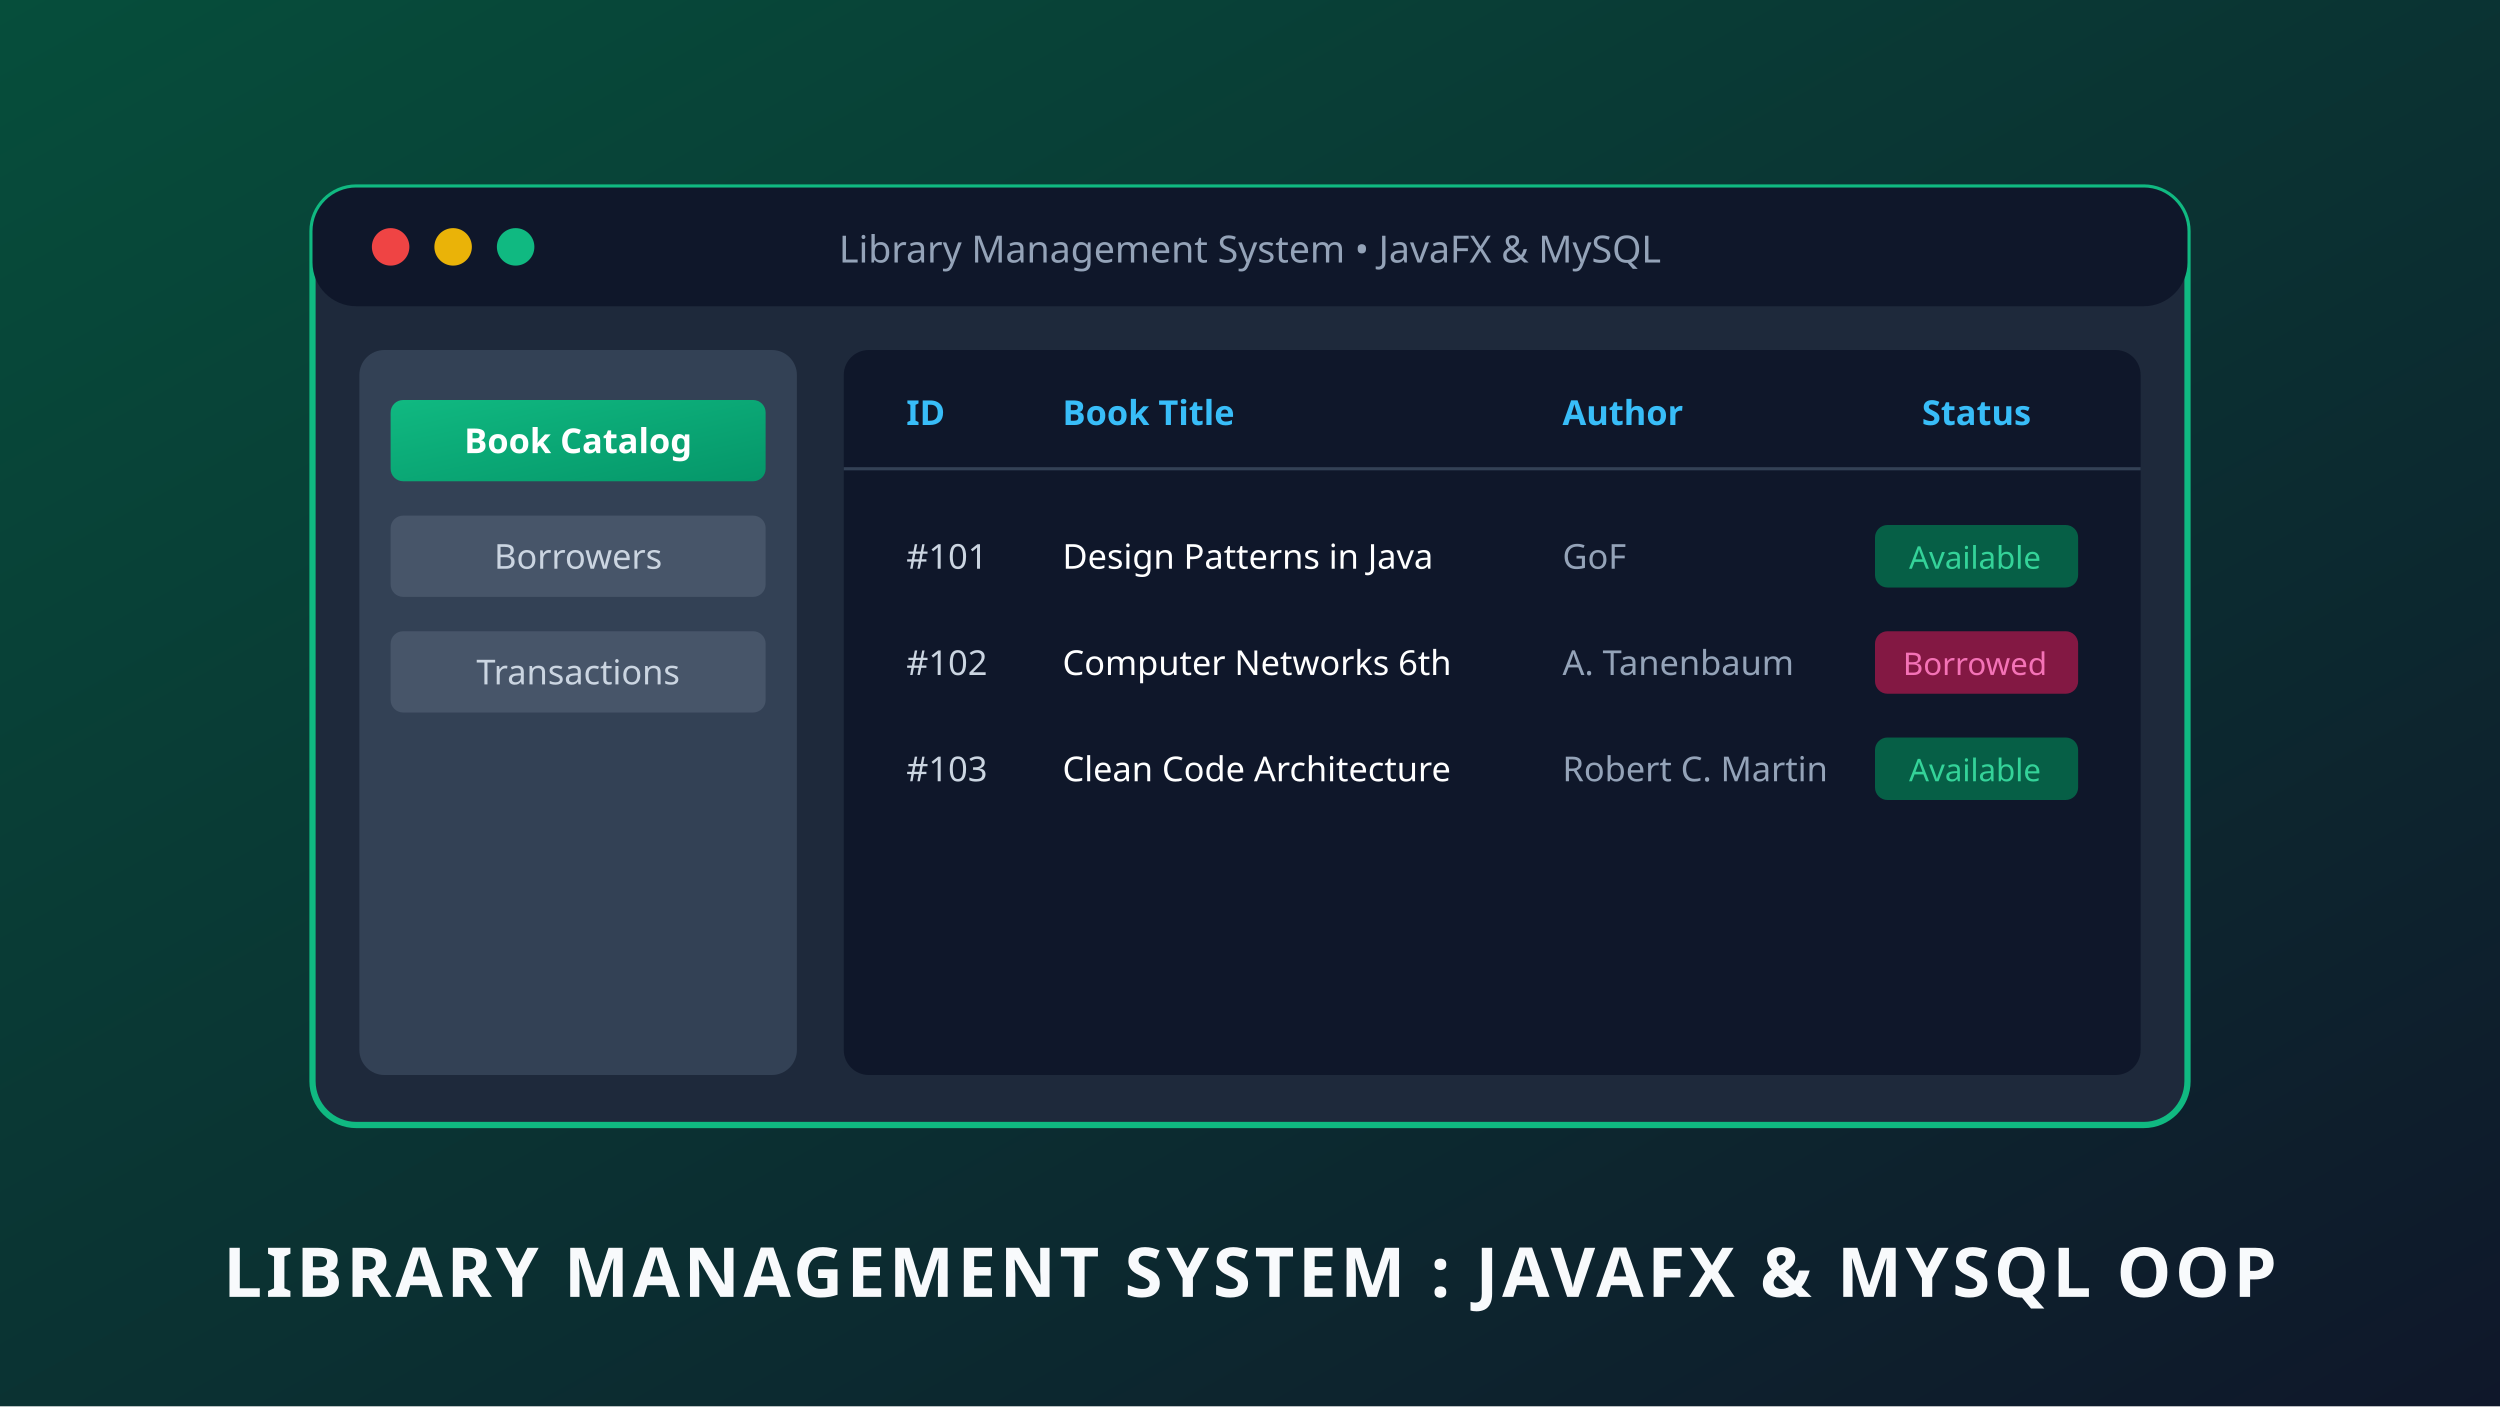
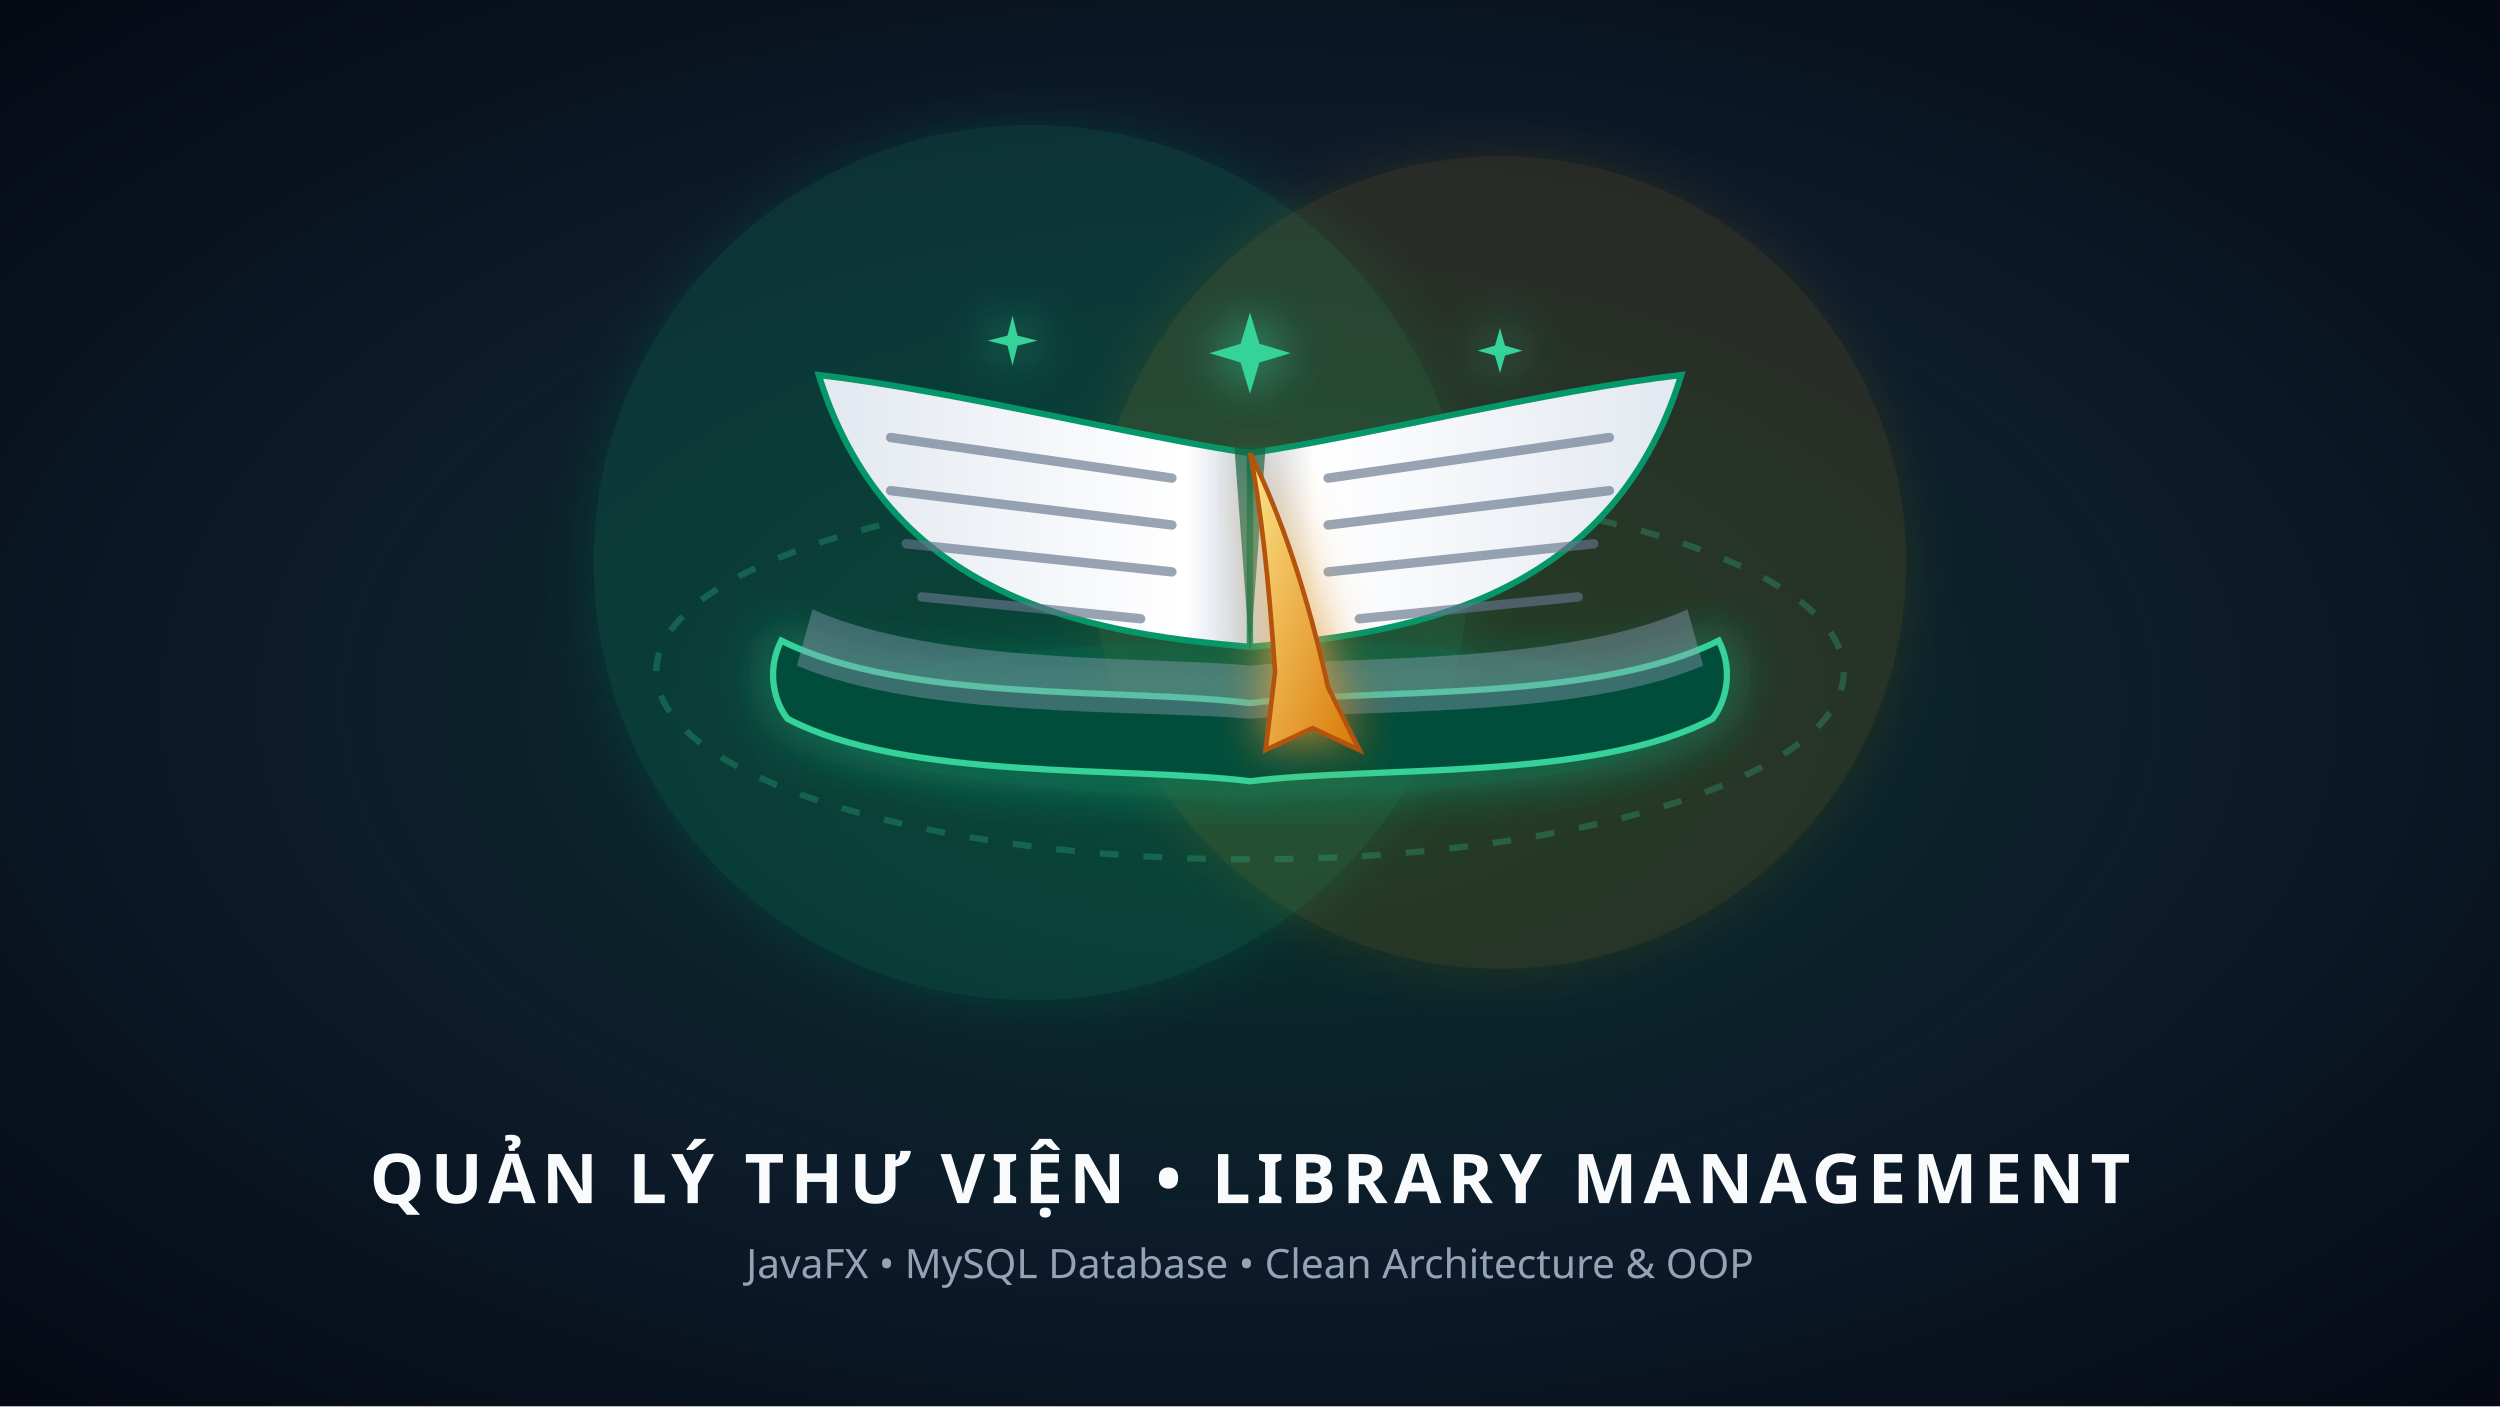
<svg xmlns="http://www.w3.org/2000/svg" viewBox="0 0 800 450" width="800" height="450">
  <defs>
-     <linearGradient id="bg-lib" x1="0%" y1="0%" x2="100%" y2="100%">
-       <stop offset="0%" stop-color="#064e3b" />
-       <stop offset="100%" stop-color="#0f172a" />
-     </linearGradient>
-     <linearGradient id="emerald-grad" x1="0%" y1="0%" x2="100%" y2="100%">
-       <stop offset="0%" stop-color="#10b981" />
+     <radialGradient id="bg-lib" cx="50%" cy="50%" r="70%">
+       <stop offset="0%" stop-color="#063529" />
+       <stop offset="55%" stop-color="#0d1b2a" />
+       <stop offset="100%" stop-color="#050a14" />
+     </radialGradient>
+     <linearGradient id="emerald-glow" x1="0%" y1="0%" x2="100%" y2="100%">
+       <stop offset="0%" stop-color="#34d399" />
      <stop offset="100%" stop-color="#059669" />
    </linearGradient>
+     <linearGradient id="gold-glow" x1="0%" y1="0%" x2="100%" y2="100%">
+       <stop offset="0%" stop-color="#fde68a" />
+       <stop offset="100%" stop-color="#d97706" />
+     </linearGradient>
+     <linearGradient id="page-left" x1="0%" y1="0%" x2="100%" y2="0%">
+       <stop offset="0%" stop-color="#e2e8f0" />
+       <stop offset="85%" stop-color="#ffffff" />
+       <stop offset="100%" stop-color="#cbd5e1" />
+     </linearGradient>
+     <linearGradient id="page-right" x1="0%" y1="0%" x2="100%" y2="0%">
+       <stop offset="0%" stop-color="#cbd5e1" />
+       <stop offset="15%" stop-color="#ffffff" />
+       <stop offset="100%" stop-color="#e2e8f0" />
+     </linearGradient>
+     <filter id="glow-lib" x="-30%" y="-30%" width="160%" height="160%">
+       <feGaussianBlur stdDeviation="8" result="blur" />
+       <feComposite in="SourceGraphic" in2="blur" operator="over" />
+     </filter>
  </defs>
  <rect width="800" height="450" fill="url(#bg-lib)" />
-   <g transform="translate(100, 60)">
-     <rect width="600" height="300" rx="14" fill="#1e293b" stroke="#10b981" stroke-width="2" />
-     <rect width="600" height="38" rx="14" fill="#0f172a" />
-     <circle cx="25" cy="19" r="6" fill="#ef4444" />
-     <circle cx="45" cy="19" r="6" fill="#eab308" />
-     <circle cx="65" cy="19" r="6" fill="#10b981" />
-     <text x="300" y="24" fill="#94a3b8" font-family="sans-serif" font-size="12" text-anchor="middle">Library Management System • JavaFX &amp; MySQL</text>
-     <rect x="15" y="52" width="140" height="232" rx="8" fill="#334155" />
-     <rect x="25" y="68" width="120" height="26" rx="4" fill="url(#emerald-grad)" />
-     <text x="85" y="85" fill="#fff" font-family="sans-serif" font-size="11" font-weight="bold" text-anchor="middle">Book Catalog</text>
-     <rect x="25" y="105" width="120" height="26" rx="4" fill="#475569" />
-     <text x="85" y="122" fill="#cbd5e1" font-family="sans-serif" font-size="11" text-anchor="middle">Borrowers</text>
-     <rect x="25" y="142" width="120" height="26" rx="4" fill="#475569" />
-     <text x="85" y="159" fill="#cbd5e1" font-family="sans-serif" font-size="11" text-anchor="middle">Transactions</text>
-     <rect x="170" y="52" width="415" height="232" rx="8" fill="#0f172a" />
-     <line x1="170" y1="90" x2="585" y2="90" stroke="#334155" stroke-width="1" />
-     <text x="190" y="76" fill="#38bdf8" font-family="sans-serif" font-size="11" font-weight="bold">ID</text>
-     <text x="240" y="76" fill="#38bdf8" font-family="sans-serif" font-size="11" font-weight="bold">Book Title</text>
-     <text x="400" y="76" fill="#38bdf8" font-family="sans-serif" font-size="11" font-weight="bold">Author</text>
-     <text x="515" y="76" fill="#38bdf8" font-family="sans-serif" font-size="11" font-weight="bold">Status</text>
-     <text x="190" y="122" fill="#cbd5e1" font-family="sans-serif" font-size="11">#101</text>
-     <text x="240" y="122" fill="#fff" font-family="sans-serif" font-size="11">Design Patterns in Java</text>
-     <text x="400" y="122" fill="#94a3b8" font-family="sans-serif" font-size="11">GoF</text>
-     <rect x="500" y="108" width="65" height="20" rx="4" fill="#065f46" />
-     <text x="532" y="122" fill="#34d399" font-family="sans-serif" font-size="10" text-anchor="middle">Available</text>
-     <text x="190" y="156" fill="#cbd5e1" font-family="sans-serif" font-size="11">#102</text>
-     <text x="240" y="156" fill="#fff" font-family="sans-serif" font-size="11">Computer Networks 6th</text>
-     <text x="400" y="156" fill="#94a3b8" font-family="sans-serif" font-size="11">A. Tanenbaum</text>
-     <rect x="500" y="142" width="65" height="20" rx="4" fill="#831843" />
-     <text x="532" y="156" fill="#f472b6" font-family="sans-serif" font-size="10" text-anchor="middle">Borrowed</text>
-     <text x="190" y="190" fill="#cbd5e1" font-family="sans-serif" font-size="11">#103</text>
-     <text x="240" y="190" fill="#fff" font-family="sans-serif" font-size="11">Clean Code Architecture</text>
-     <text x="400" y="190" fill="#94a3b8" font-family="sans-serif" font-size="11">Robert C. Martin</text>
-     <rect x="500" y="176" width="65" height="20" rx="4" fill="#065f46" />
-     <text x="532" y="190" fill="#34d399" font-family="sans-serif" font-size="10" text-anchor="middle">Available</text>
+   <circle cx="330" cy="180" r="140" fill="#10b981" opacity="0.16" filter="url(#glow-lib)" />
+   <circle cx="480" cy="180" r="130" fill="#f59e0b" opacity="0.12" filter="url(#glow-lib)" />
+   <g transform="translate(400, 185)">
+     <ellipse cx="0" cy="30" rx="190" ry="60" fill="none" stroke="rgba(52, 211, 153, 0.25)" stroke-width="2" stroke-dasharray="6,8" />
+     <ellipse cx="0" cy="45" rx="140" ry="25" fill="#047857" opacity="0.3" filter="url(#glow-lib)" />
+     <path d="M-150,20 C-110,40 -40,35 0,40 C40,35 110,40 150,20 C155,30 152,40 148,45 C110,65 40,60 0,65 C-40,60 -110,65 -148,45 C-152,40 -155,30 -150,20 Z" fill="#064e3b" stroke="#34d399" stroke-width="2" filter="url(#glow-lib)" />
+     <path d="M-140,10 C-100,28 -30,25 0,28 C30,25 100,28 140,10 L145,28 C105,45 35,42 0,45 C-35,42 -105,45 -145,28 Z" fill="#94a3b8" opacity="0.4" />
+     <path d="M 0,22 C -45,18 -115,10 -138,-65 C -95,-60 -35,-45 0,-40 Z" fill="url(#page-left)" stroke="#059669" stroke-width="2" />
+     <path d="M 0,22 C 45,18 115,10 138,-65 C 95,-60 35,-45 0,-40 Z" fill="url(#page-right)" stroke="#059669" stroke-width="2" />
+     <path d="M-5,-42 Q0,25 0,25 Q0,25 5,-42 Z" fill="#065f46" opacity="0.7" />
+     <g stroke="#64748b" stroke-width="3" stroke-linecap="round" opacity="0.65">
+       <line x1="-115" y1="-45" x2="-25" y2="-32" />
+       <line x1="-115" y1="-28" x2="-25" y2="-17" />
+       <line x1="-110" y1="-11" x2="-25" y2="-2" />
+       <line x1="-105" y1="6" x2="-35" y2="13" />
+     </g>
+     <g stroke="#64748b" stroke-width="3" stroke-linecap="round" opacity="0.65">
+       <line x1="25" y1="-32" x2="115" y2="-45" />
+       <line x1="25" y1="-17" x2="115" y2="-28" />
+       <line x1="25" y1="-2" x2="110" y2="-11" />
+       <line x1="35" y1="13" x2="105" y2="6" />
+     </g>
+     <path d="M 0,-40 Q 15,-10 25,35 L 35,55 L 20,48 L 5,55 L 8,30 Q 5,-15 0,-40 Z" fill="url(#gold-glow)" stroke="#b45309" stroke-width="1.5" filter="url(#glow-lib)" />
+     <g fill="#34d399" filter="url(#glow-lib)">
+       <polygon points="0,-85 3,-75 13,-72 3,-69 0,-59 -3,-69 -13,-72 -3,-75" />
+       <polygon points="-80,-95 -78,-87 -70,-85 -78,-83 -80,-75 -82,-83 -90,-85 -82,-87" transform="scale(0.8) translate(-15, -10)" />
+       <polygon points="85,-90 87,-83 94,-81 87,-79 85,-72 83,-79 76,-81 83,-83" transform="scale(0.8) translate(15, -10)" />
+     </g>
  </g>
-   <text x="400" y="415" fill="#f8fafc" font-family="Montserrat, sans-serif" font-weight="800" font-size="22" text-anchor="middle" letter-spacing="1.2">LIBRARY MANAGEMENT SYSTEM : JAVAFX &amp; MYSQL OOP</text>
+   <g transform="translate(400, 385)">
+     <text x="0" y="0" fill="#f8fafc" font-family="Montserrat, sans-serif" font-weight="900" font-size="22" text-anchor="middle" letter-spacing="2">QUẢN LÝ THƯ VIỆN • LIBRARY MANAGEMENT</text>
+     <text x="0" y="24" fill="#94a3b8" font-family="Poppins, sans-serif" font-weight="500" font-size="13" text-anchor="middle">JavaFX • MySQL Database • Clean Architecture &amp; OOP</text>
+   </g>
</svg>
